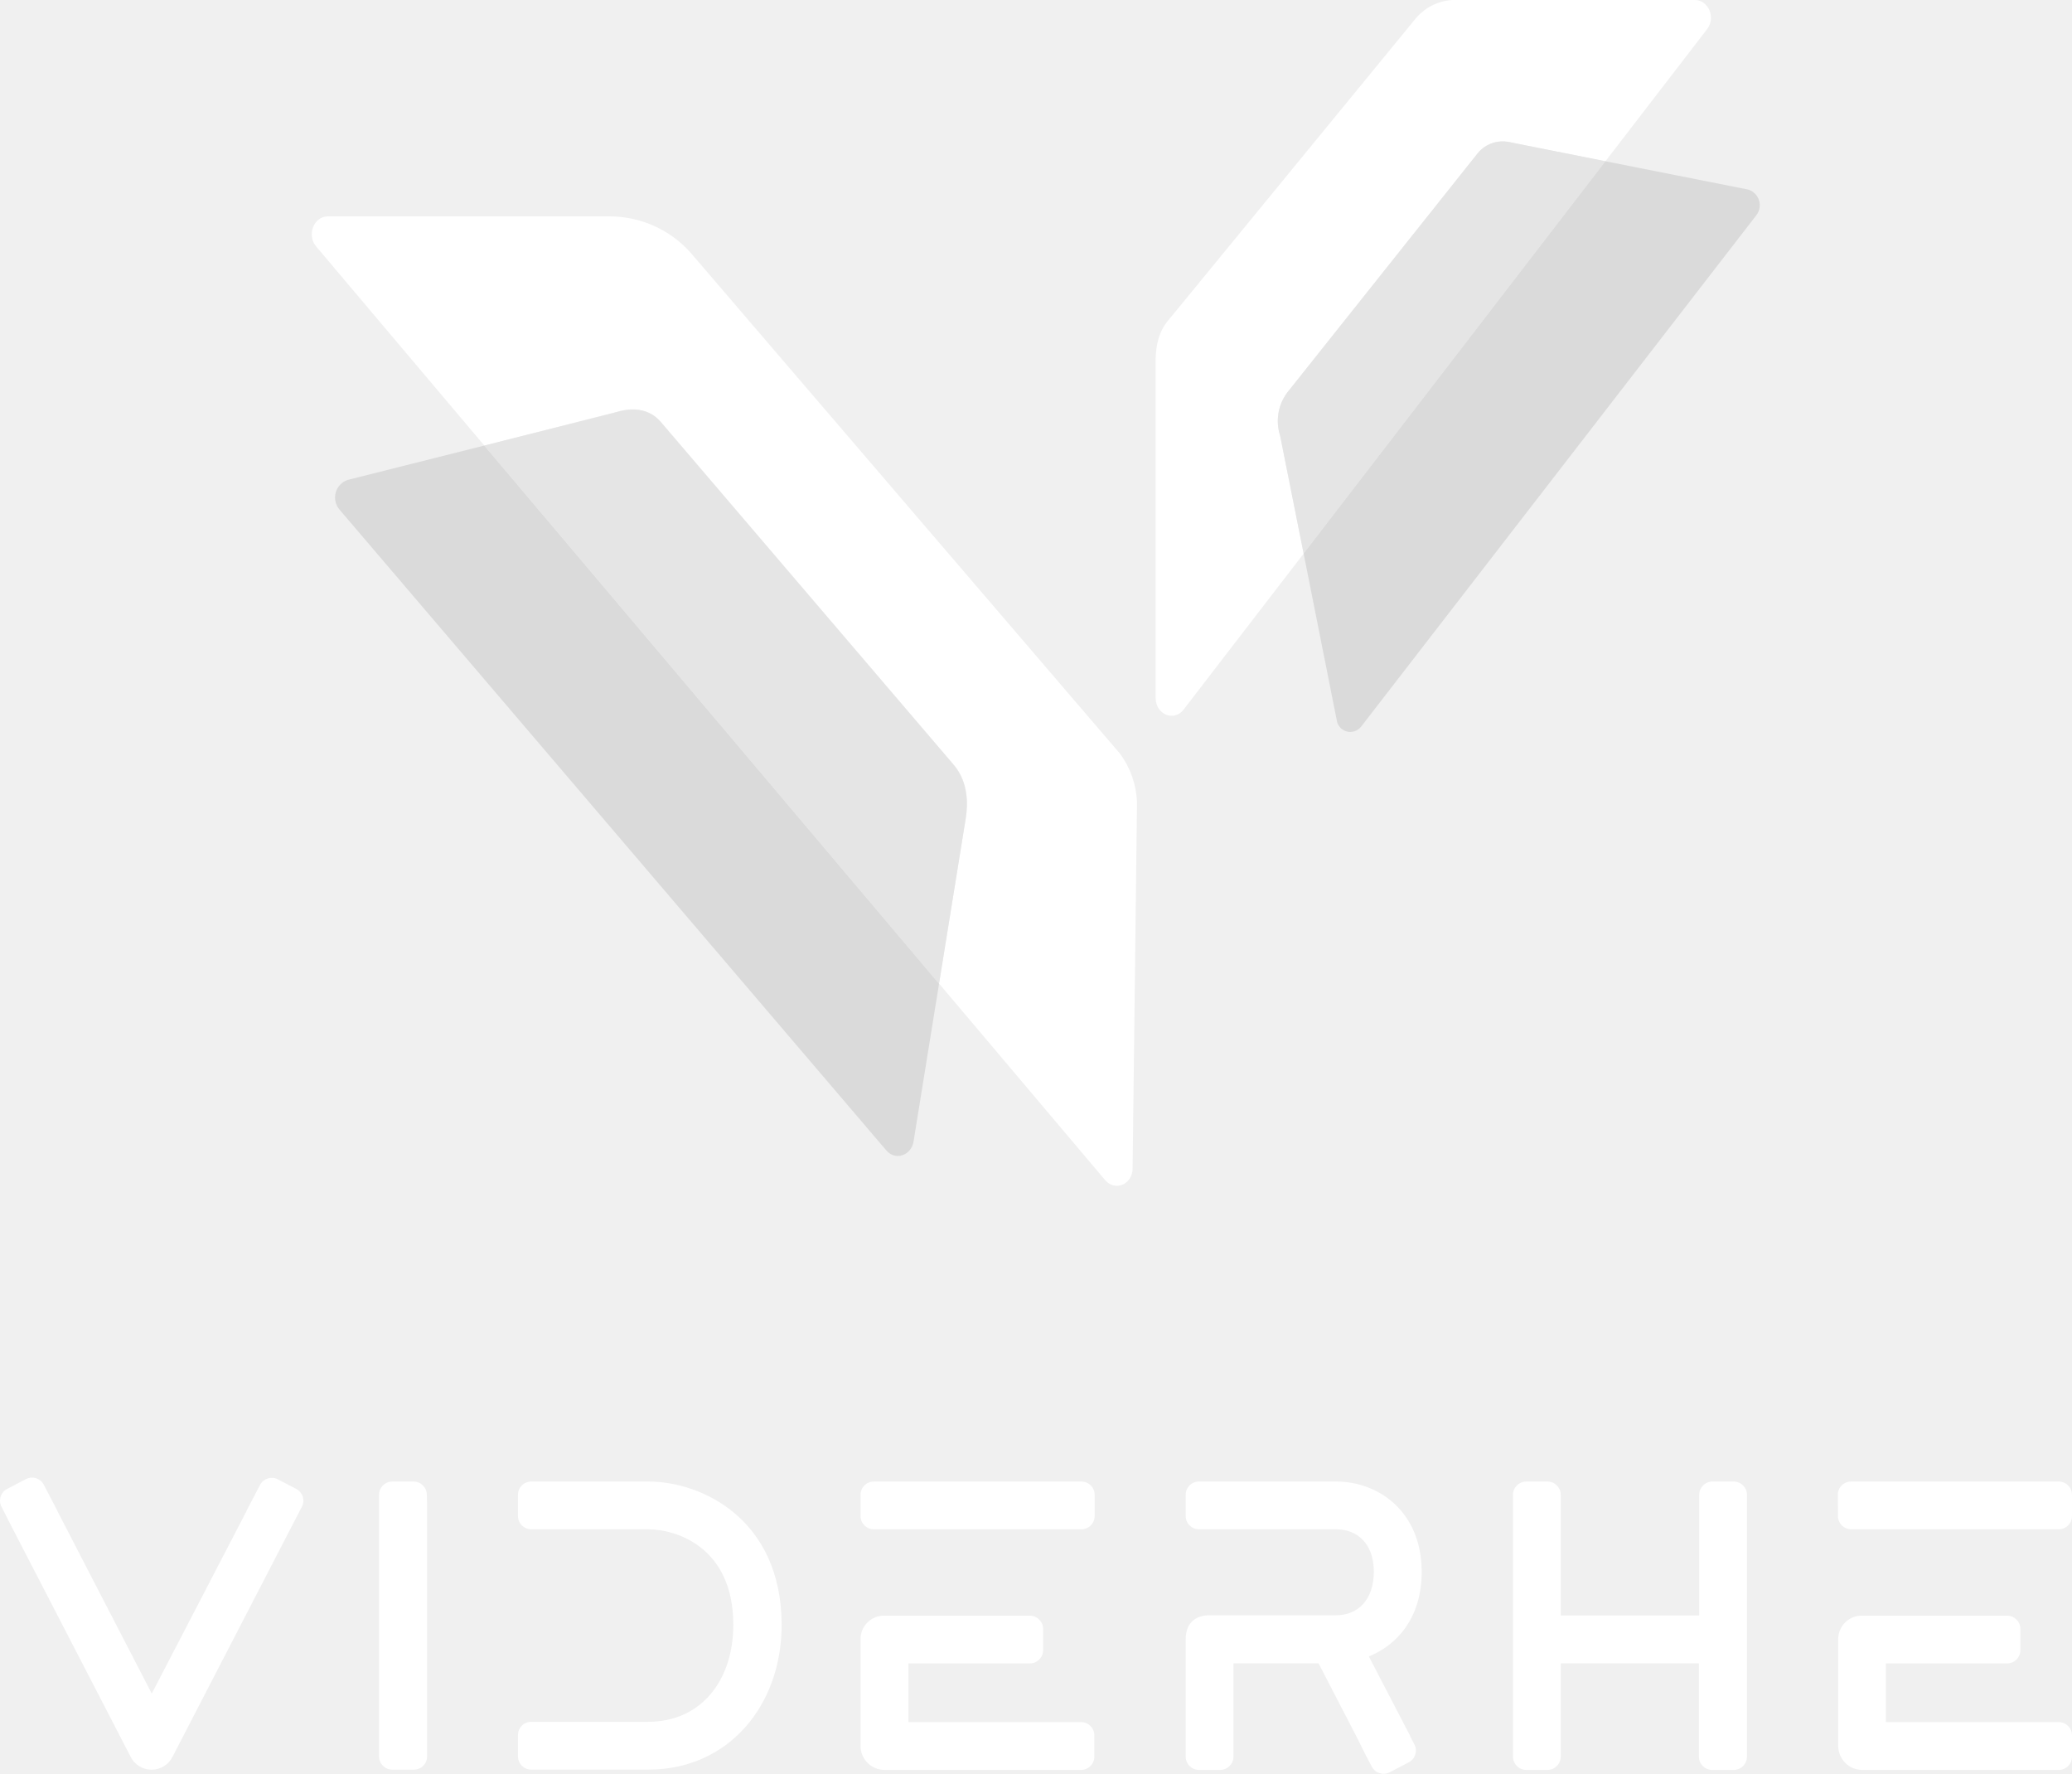
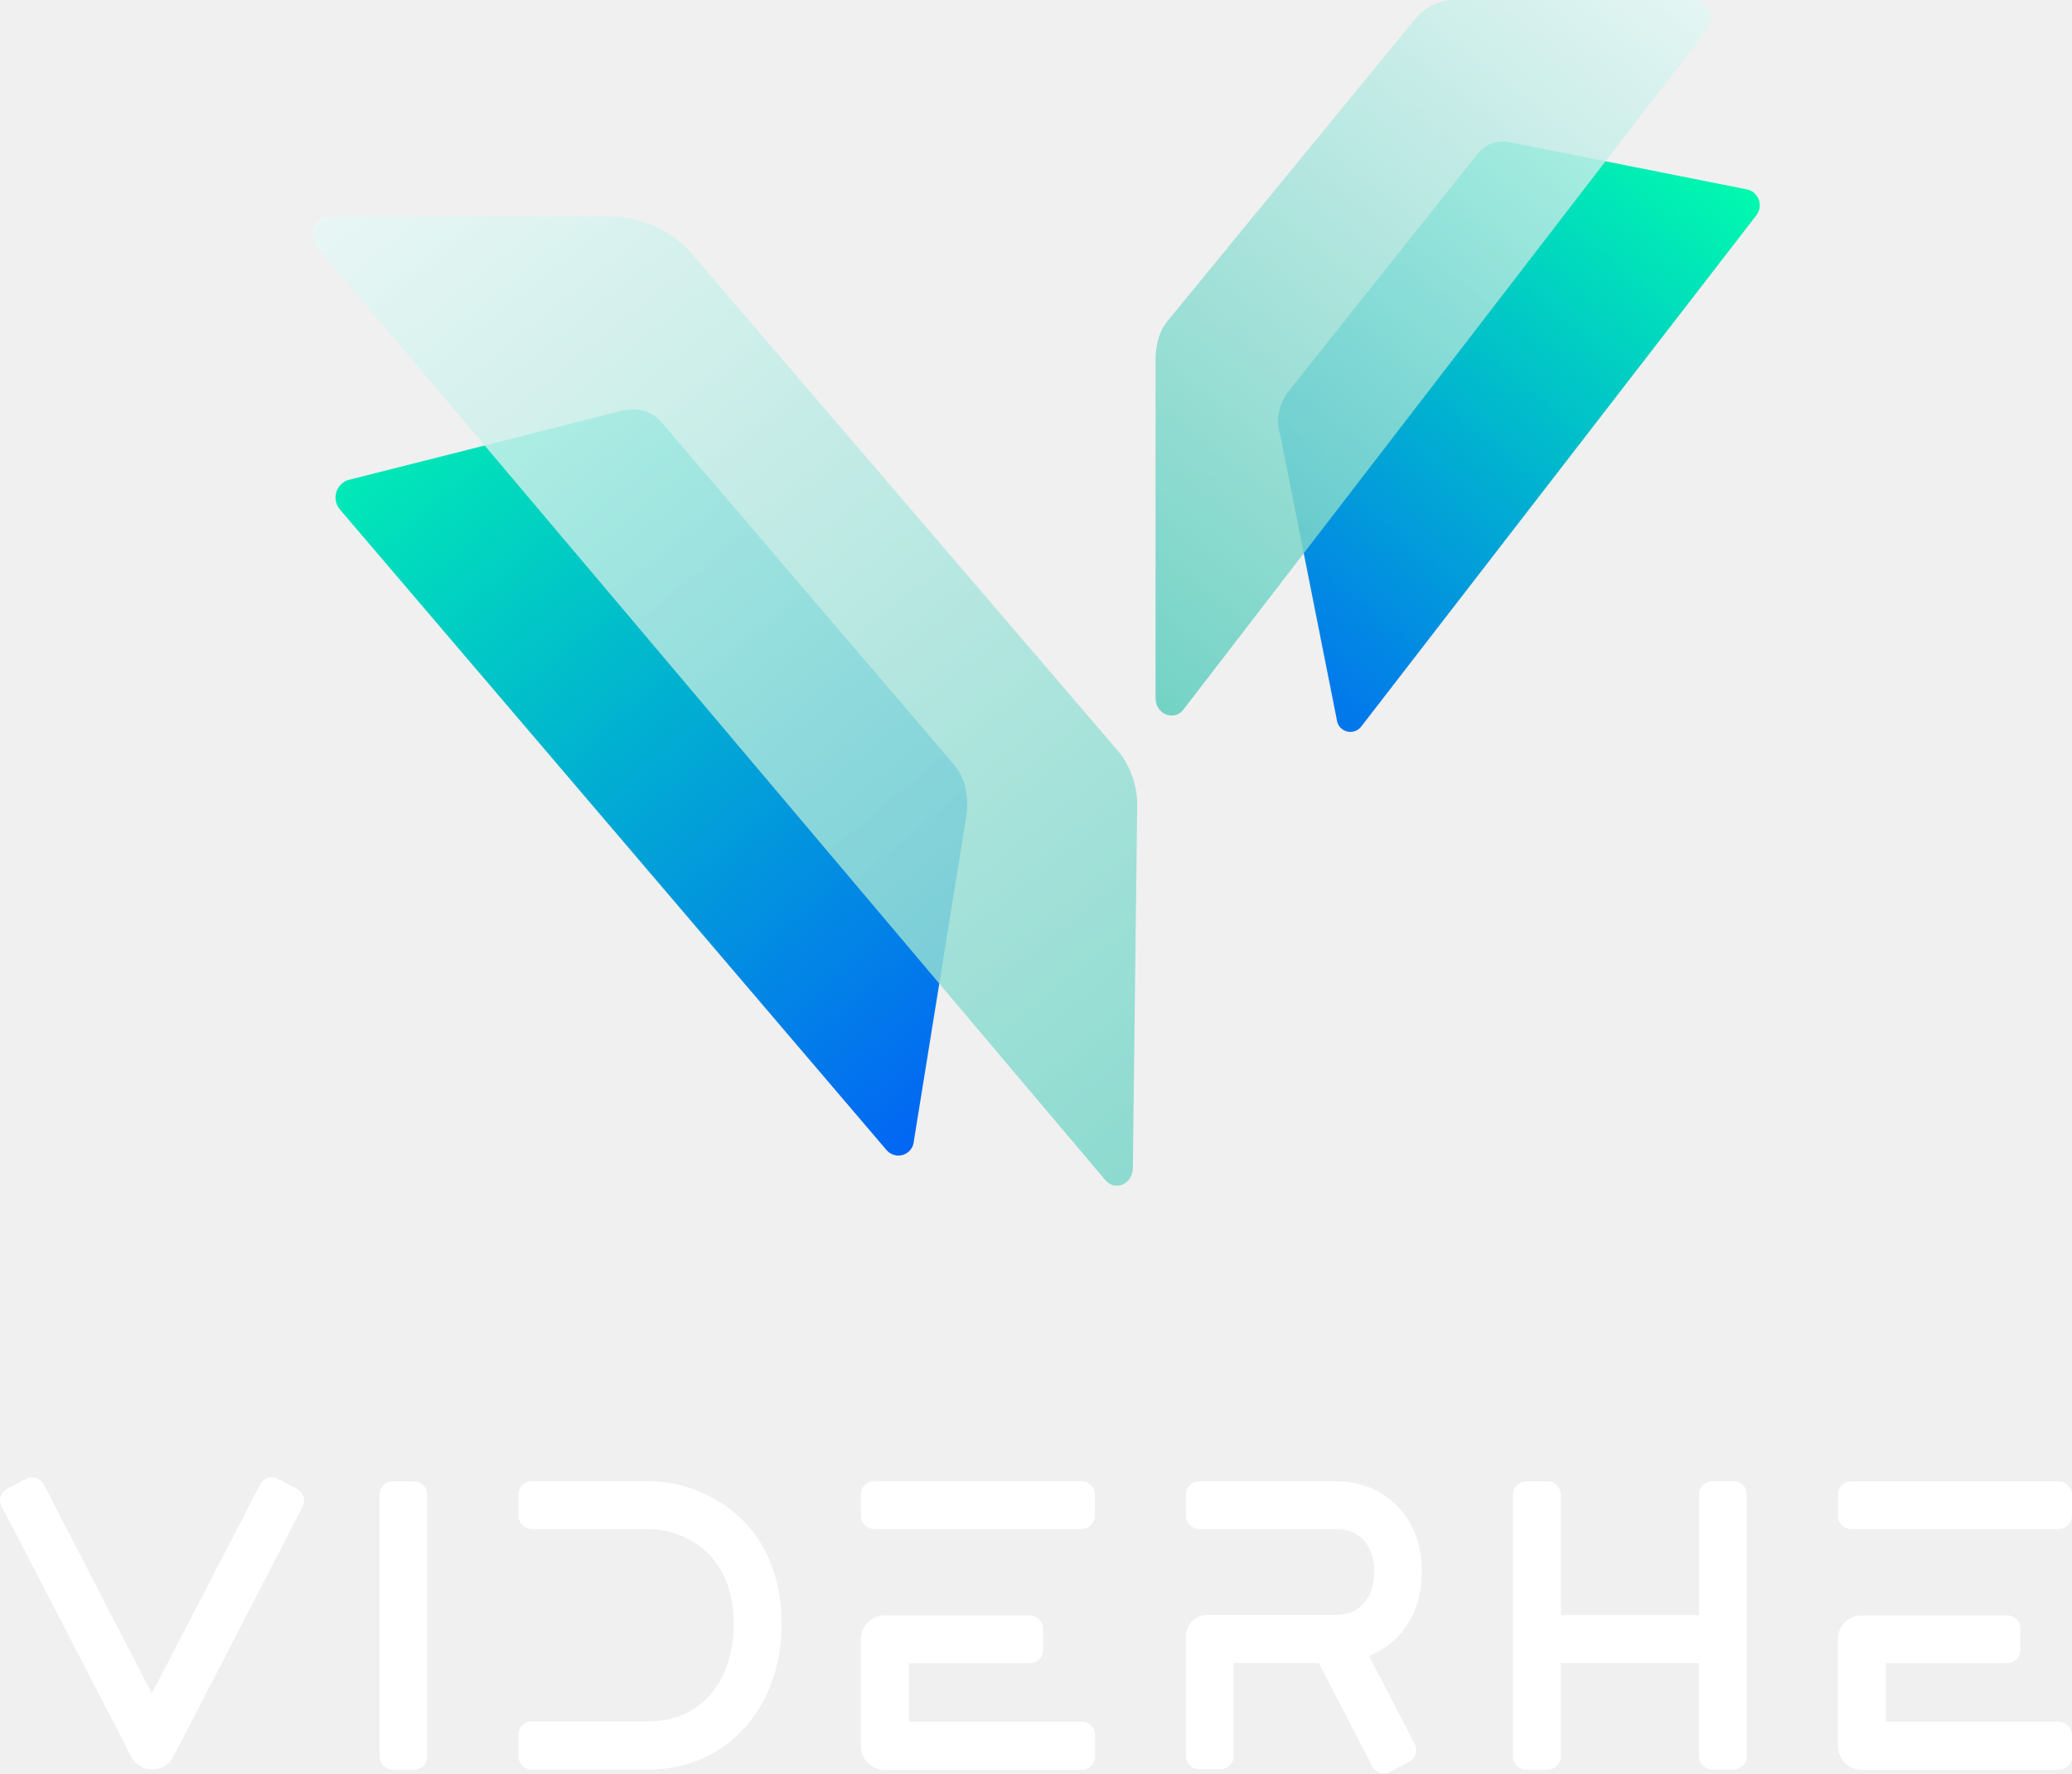
- <svg xmlns="http://www.w3.org/2000/svg" id="Layer_1" data-name="Layer 1" viewBox="219.44 152 353.22 302.32">
-   <defs>
-     <style>.cls-1{fill:#fff;}.cls-2{fill:#E5E5E5;}.cls-3{fill:#DADADA;}</style>
+ <svg xmlns="http://www.w3.org/2000/svg" xmlns:xlink="http://www.w3.org/1999/xlink" id="Layer_1" data-name="Layer 1" viewBox="0 0 336.987 288.35" version="1.1" width="336.987" height="288.35">
+   <defs id="defs23">
+     <style id="style2">.cls-1{fill:url(#linear-gradient);}.cls-2{fill:#fff;}.cls-3{fill:url(#linear-gradient-2);}.cls-4{fill:url(#linear-gradient-3);}.cls-5{fill:url(#linear-gradient-4);opacity:0.84;}.cls-6{fill:url(#linear-gradient-5);opacity:0.84;}</style>
+     <linearGradient id="linear-gradient" x1="54.41" y1="-1.05" x2="1241.82" y2="1066.29" gradientUnits="userSpaceOnUse">
+       <stop offset="0" stop-color="#4314c6" id="stop4" />
+       <stop offset="1" stop-color="#00c0ff" id="stop6" />
+     </linearGradient>
+     <linearGradient id="linear-gradient-2" x1="502.7" y1="176.19" x2="409.5" y2="290.41" gradientUnits="userSpaceOnUse">
+       <stop offset="0" stop-color="#01ffac" id="stop9" />
+       <stop offset="1" stop-color="#024eff" id="stop11" />
+     </linearGradient>
+     <linearGradient id="linear-gradient-3" x1="283.6" y1="205.53" x2="408.69" y2="351.22" xlink:href="#linear-gradient-2" gradientTransform="translate(-227.5126,-158.97)" />
+     <linearGradient id="linear-gradient-4" x1="513.54" y1="449.54" x2="267.02" y2="144.65" gradientUnits="userSpaceOnUse">
+       <stop offset="0" stop-color="#33c0ac" id="stop15" />
+       <stop offset="0.49" stop-color="#94ded4" id="stop17" />
+       <stop offset="1" stop-color="#fff" id="stop19" />
+     </linearGradient>
+     <linearGradient id="linear-gradient-5" x1="374.02" y1="300.62" x2="509.99" y2="124.67" xlink:href="#linear-gradient-4" gradientTransform="translate(-227.5126,-158.97)" />
+     <linearGradient xlink:href="#linear-gradient-2" id="linearGradient138" gradientUnits="userSpaceOnUse" x1="502.7" y1="176.19" x2="409.5" y2="290.41" gradientTransform="translate(-227.5126,-158.97)" />
+     <linearGradient xlink:href="#linear-gradient-4" id="linearGradient140" gradientUnits="userSpaceOnUse" x1="513.54" y1="449.54" x2="267.02" y2="144.65" gradientTransform="translate(-227.5126,-158.97)" />
  </defs>
-   <path class="cls-1" d="M330,404.51H310a2.26,2.26,0,0,0-2.26,2.26v3.62a2.26,2.26,0,0,0,2.26,2.26h1.63l.3,0h18c4.86,0,14.52,3.1,14.52,16.27,0,9.38-5.4,16.54-14.52,16.54h-18l-.3,0H310a2.26,2.26,0,0,0-2.26,2.26v3.63a2.26,2.26,0,0,0,2.26,2.26H330c13.44,0,22.69-10.74,22.69-24.71C352.64,410.92,339.07,404.51,330,404.51Z" />
-   <path class="cls-1" d="M461.8,419.9c0-10.12-7.22-15.39-14.58-15.39H423.83a2.26,2.26,0,0,0-2.26,2.26v3.62a2.26,2.26,0,0,0,2.26,2.26h1.49c.12,0,.24,0,.37,0h21.53c3.51,0,6.42,2.36,6.42,7.22s-2.77,7.43-6.42,7.43H425.69c-2.64,0-4.12,1.48-4.12,4.12V451.4a2.26,2.26,0,0,0,2.26,2.26h3.62a2.26,2.26,0,0,0,2.26-2.26v-1.53a2.23,2.23,0,0,0,0-.27V435.5h14.51l6.82,13.17a.5.5,0,0,0,.05.13l1,2,.33.64a.05.05,0,0,1,0,0l.88,1.67a2.26,2.26,0,0,0,3.05.95l3.21-1.68a2.25,2.25,0,0,0,1-3.05l-.7-1.34c0-.1-.07-.21-.12-.31l-6.95-13.36C457.55,432.39,461.8,427.8,461.8,419.9Z" />
-   <path class="cls-1" d="M572.66,449.6v-1.83a2.26,2.26,0,0,0-2.26-2.26h-1.52l-.27,0H540.93v-10H559.7l.27,0h1.63a2.26,2.26,0,0,0,2.26-2.26v-3.63a2.26,2.26,0,0,0-2.26-2.25H537a4,4,0,0,0-4.19,4.18V449.6a4.09,4.09,0,0,0,4.12,4.06H570.4a2.26,2.26,0,0,0,2.26-2.26v-1.79Z" />
-   <path class="cls-1" d="M532.76,408.56v1.83a2.26,2.26,0,0,0,2.26,2.26h1.63a2.77,2.77,0,0,0,.3,0h31.66l.27,0h1.52a2.26,2.26,0,0,0,2.26-2.26v-1.83h0v-1.79a2.26,2.26,0,0,0-2.26-2.26H535a2.26,2.26,0,0,0-2.26,2.26v1.79Z" />
-   <path class="cls-1" d="M403.78,404.51H368.4a2.26,2.26,0,0,0-2.26,2.26v3.62a2.26,2.26,0,0,0,2.26,2.26H370a2.77,2.77,0,0,0,.3,0H402l.27,0h1.52a2.26,2.26,0,0,0,2.26-2.26v-3.62A2.26,2.26,0,0,0,403.78,404.51Z" />
-   <path class="cls-1" d="M403.78,445.51h-1.52l-.27,0H374.31v-10h18.77l.27,0H395a2.26,2.26,0,0,0,2.26-2.26v-3.63a2.26,2.26,0,0,0-2.26-2.25H370.33a4,4,0,0,0-4.19,4.18V449.6a4.09,4.09,0,0,0,4.12,4.06h33.52A2.26,2.26,0,0,0,406,451.4v-3.63A2.26,2.26,0,0,0,403.78,445.51Z" />
-   <path class="cls-1" d="M292.2,406.77a2.26,2.26,0,0,0-2.25-2.26h-3.63a2.26,2.26,0,0,0-2.26,2.26v1.65c0,.05,0,.09,0,.14v41s0,.09,0,.14v1.66a2.26,2.26,0,0,0,2.26,2.26H290a2.26,2.26,0,0,0,2.25-2.26v-1.66c0-.05,0-.09,0-.14v-41c0-.05,0-.09,0-.13Z" />
-   <path class="cls-1" d="M515,404.51h-3.63a2.26,2.26,0,0,0-2.26,2.26v1.52c0,.09,0,.18,0,.27v18.77H485.5V408.56c0-.09,0-.18,0-.27v-1.52a2.26,2.26,0,0,0-2.26-2.26h-3.63a2.26,2.26,0,0,0-2.25,2.26V451.4a2.26,2.26,0,0,0,2.25,2.26h3.63a2.26,2.26,0,0,0,2.26-2.26v-1.53c0-.09,0-.17,0-.27V435.5h23.56v14.1c0,.1,0,.18,0,.27v1.53a2.26,2.26,0,0,0,2.26,2.26H515a2.26,2.26,0,0,0,2.25-2.26V406.77A2.26,2.26,0,0,0,515,404.51Z" />
-   <path class="cls-1" d="M270,405.8l-3.22-1.68a2.25,2.25,0,0,0-3,.95l-2.27,4.34a2.44,2.44,0,0,0-.1.24l-16.1,31-16.06-31.06a2,2,0,0,0-.09-.22l-2.27-4.34a2.25,2.25,0,0,0-3-.95l-3.22,1.68a2.25,2.25,0,0,0-1,3l2,3.92,20,38.67a4,4,0,0,0,7.22,0l20.88-40.36,1.16-2.23A2.25,2.25,0,0,0,270,405.8Z" />
-   <path class="cls-1" d="M413.27,288.75l-.75,62.38c0,2.73-3,4-4.69,2l-28.31-33.5,4.55-28.18c1-6-1.73-8.74-2.33-9.44l-49.39-57.8c-.65-.79-2.84-3.58-8.07-1.93L302,227.94,273.33,194c-1.63-1.94-.4-5.12,2-5.12h48.26A18.53,18.53,0,0,1,337.11,195l73.25,85.44A14.94,14.94,0,0,1,413.27,288.75Z" />
-   <path class="cls-1" d="M510.43,157l-17.31,22.49-16.4-3.27a5.5,5.5,0,0,0-5.31,1.84l-32.19,40.44a8.12,8.12,0,0,0-1.54,7.79l4,20.06-20.46,26.58c-1.64,2.15-4.78.85-4.78-2V214.08c-.11-5.37,1.9-7.14,2.8-8.26l41.43-50.54A8.86,8.86,0,0,1,467,152h41.33C510.69,152,512,155,510.43,157Z" />
-   <path class="cls-2" d="M493.12,179.48l-51.45,66.86-4-20.06a8.12,8.12,0,0,1,1.54-7.79l32.19-40.44a5.5,5.5,0,0,1,5.31-1.84Z" />
-   <path class="cls-3" d="M518.83,188.71l-67.35,87.13a2.34,2.34,0,0,1-4.18-1.19l-5.63-28.31,51.45-66.86,24.31,4.82A2.79,2.79,0,0,1,518.83,188.71Z" />
-   <path class="cls-2" d="M384.07,291.49l-4.55,28.18L302,227.94l22.29-5.62c5.23-1.65,7.42,1.14,8.07,1.93l49.39,57.8C382.34,282.75,385,285.52,384.07,291.49Z" />
-   <path class="cls-3" d="M379.52,319.67l-4.34,26.86c-.39,2.43-3.1,3.35-4.64,1.55L277.32,238.86a3.17,3.17,0,0,1,1.37-5.06l23.3-5.86Z" />
+   <path class="cls-2" d="M 105.487,240.85 H 86.487 a 2.15,2.15 0 0 0 -2.15,2.15 v 3.47 a 2.15,2.15 0 0 0 2.15,2.15 h 1.55 0.29 17.16 c 4.63,0 13.84,3 13.84,15.52 0,8.95 -5.15,15.77 -13.84,15.77 H 88.307 a 2.85,2.85 0 0 0 -0.29,0 h -1.53 a 2.15,2.15 0 0 0 -2.15,2.15 v 3.46 a 2.16,2.16 0 0 0 2.15,2.21 h 19 c 12.81,0 21.63,-10.24 21.63,-23.57 0.01,-17.19 -12.93,-23.31 -21.63,-23.31 z" id="path29" />
+   <path class="cls-2" d="m 231.247,255.53 c 0,-9.66 -6.89,-14.68 -13.91,-14.68 h -22.31 a 2.15,2.15 0 0 0 -2.15,2.15 v 3.47 a 2.15,2.15 0 0 0 2.15,2.15 h 1.46 0.35 20.54 c 3.35,0 6.12,2.26 6.12,6.89 0,4.63 -2.64,7.08 -6.12,7.08 h -20.58 a 3.56,3.56 0 0 0 -3.92,3.93 v 19 a 2.16,2.16 0 0 0 2.15,2.16 h 3.46 a 2.16,2.16 0 0 0 2.15,-2.16 v -1.45 a 2.3,2.3 0 0 0 0,-0.26 v -13.4 h 13.85 l 6.5,12.57 0.05,0.12 1,1.89 0.32,0.61 v 0 l 0.84,1.6 a 2.14,2.14 0 0 0 2.9,0.9 l 3.07,-1.6 a 2.17,2.17 0 0 0 0.91,-2.91 l -0.68,-1.28 a 2.49,2.49 0 0 0 -0.11,-0.29 l -6.63,-12.75 c 4.53,-1.83 8.59,-6.24 8.59,-13.74 z" id="path31" />
+   <path class="cls-2" d="m 336.977,283.86 v -1.75 a 2.15,2.15 0 0 0 -2.15,-2.15 h -1.46 -0.25 -26.4 v -9.52 h 17.9 a 2.3,2.3 0 0 0 0.26,0 h 1.55 a 2.16,2.16 0 0 0 2.16,-2.15 v -3.46 a 2.16,2.16 0 0 0 -2.16,-2.16 h -23.51 a 3.86,3.86 0 0 0 -4,4 v 17.25 a 3.89,3.89 0 0 0 3.92,3.87 h 32 a 2.16,2.16 0 0 0 2.15,-2.16 v -1.7 z" id="path33" />
+   <path class="cls-2" d="m 298.927,244.72 v 1.75 a 2.15,2.15 0 0 0 2.15,2.15 h 1.55 0.29 30.2 0.25 1.46 a 2.15,2.15 0 0 0 2.15,-2.15 v -1.75 0 -1.69 a 2.15,2.15 0 0 0 -2.15,-2.15 h -33.75 a 2.15,2.15 0 0 0 -2.15,2.15 v 1.71 z" id="path35" />
+   <path class="cls-2" d="m 175.907,240.85 h -33.74 a 2.16,2.16 0 0 0 -2.16,2.15 v 3.47 a 2.16,2.16 0 0 0 2.16,2.15 h 1.55 0.29 30.19 0.26 1.45 a 2.16,2.16 0 0 0 2.16,-2.15 v -3.44 a 2.16,2.16 0 0 0 -2.16,-2.18 z" id="path37" />
+   <path class="cls-2" d="m 175.907,279.96 h -1.42 c -0.09,0 -0.17,0 -0.26,0 h -26.4 v -9.52 h 17.9 0.27 1.49 a 2.15,2.15 0 0 0 2.15,-2.15 v -3.46 a 2.16,2.16 0 0 0 -2.15,-2.16 h -23.48 a 3.87,3.87 0 0 0 -4,4 v 17.25 a 3.89,3.89 0 0 0 3.93,3.87 h 32 a 2.16,2.16 0 0 0 2.16,-2.16 v -3.46 a 2.16,2.16 0 0 0 -2.19,-2.21 z" id="path39" />
+   <path class="cls-2" d="m 69.487,243.03 a 2.15,2.15 0 0 0 -2.15,-2.15 h -3.46 a 2.15,2.15 0 0 0 -2.15,2.15 v 1.59 c 0,0 0,0.08 0,0.13 v 39.14 c 0,0.05 0,0.09 0,0.13 v 1.58 a 2.16,2.16 0 0 0 2.15,2.16 h 3.46 a 2.16,2.16 0 0 0 2.15,-2.16 v -1.57 c 0,0 0,-0.08 0,-0.13 v -39.18 c 0,-0.05 0,-0.09 0,-0.13 z" id="path41" />
+   <path class="cls-2" d="m 281.957,240.85 h -3.47 a 2.15,2.15 0 0 0 -2.15,2.15 v 1.46 c 0,0.09 0,0.17 0,0.26 v 17.89 h -22.49 v -17.89 c 0,-0.09 0,-0.17 0,-0.26 v -1.43 a 2.16,2.16 0 0 0 -2.15,-2.15 h -3.46 a 2.16,2.16 0 0 0 -2.16,2.15 v 42.57 a 2.16,2.16 0 0 0 2.16,2.16 h 3.46 a 2.16,2.16 0 0 0 2.15,-2.16 v -1.45 c 0,-0.09 0,-0.17 0,-0.26 v -13.48 h 22.48 v 13.45 c 0,0.09 0,0.17 0,0.26 v 1.45 a 2.16,2.16 0 0 0 2.16,2.16 h 3.46 a 2.16,2.16 0 0 0 2.16,-2.16 v -42.54 a 2.16,2.16 0 0 0 -2.15,-2.18 z" id="path43" />
+   <path class="cls-2" d="m 48.277,242.08 -3.07,-1.6 a 2.14,2.14 0 0 0 -2.9,0.91 l -2.17,4.14 a 1.57,1.57 0 0 0 -0.09,0.23 l -15.36,29.6 -15.32,-29.63 a 1,1 0 0 0 -0.08,-0.2 l -2.16,-4.14 a 2.15,2.15 0 0 0 -2.91,-0.91 l -3.06,1.6 a 2.14,2.14 0 0 0 -0.91,2.9 l 2,3.74 19.08,36.88 a 3.86,3.86 0 0 0 3.41,2.13 3.91,3.91 0 0 0 3.48,-2.13 l 19.91,-38.49 1.06,-2.08 a 2.15,2.15 0 0 0 -0.91,-2.95 z" id="path45" />
+   <path class="cls-3" d="m 221.397,118.13 64.24,-83.1 a 2.66,2.66 0 0 0 -1.34,-4.2 l -38.81,-7.71 a 5.18,5.18 0 0 0 -5.06,1.75 l -30.7,38.56 a 7.79,7.79 0 0 0 -1.48,7.43 l 9.17,46.17 a 2.22,2.22 0 0 0 3.98,1.1 z" id="path47" style="fill:url(#linearGradient138)" />
+   <path class="cls-4" d="m 55.297,82.86 88.91,104.17 a 2.52,2.52 0 0 0 4.42,-1.48 l 8.48,-52.52 c 0.92,-5.7 -1.65,-8.34 -2.22,-9 l -47.1,-55.13 c -0.63,-0.73 -2.72,-3.41 -7.7,-1.84 l -43.49,11 a 3,3 0 0 0 -1.3,4.8 z" id="path49" style="fill:url(#linear-gradient-3)" />
+   <path class="cls-5" d="M 179.767,191.89 51.487,40.09 c -1.56,-1.85 -0.38,-4.88 1.89,-4.88 h 46 a 17.65,17.65 0 0 1 12.94,5.82 l 69.86,81.49 a 14.25,14.25 0 0 1 2.78,7.9 l -0.71,59.5 c -0.03,2.62 -2.88,3.86 -4.48,1.97 z" id="path51" style="fill:url(#linearGradient140)" />
+   <path class="cls-6" d="m 277.627,4.78 -85.14,110.58 c -1.56,2 -4.55,0.8 -4.55,-1.89 V 59.22 c -0.12,-5.11 1.8,-6.8 2.66,-7.88 l 39.51,-48.19 a 8.5,8.5 0 0 1 6.09,-3.15 h 39.42 c 2.26,0.03 3.45,2.9 2.01,4.78 z" id="path53" style="fill:url(#linear-gradient-5)" />
</svg>
